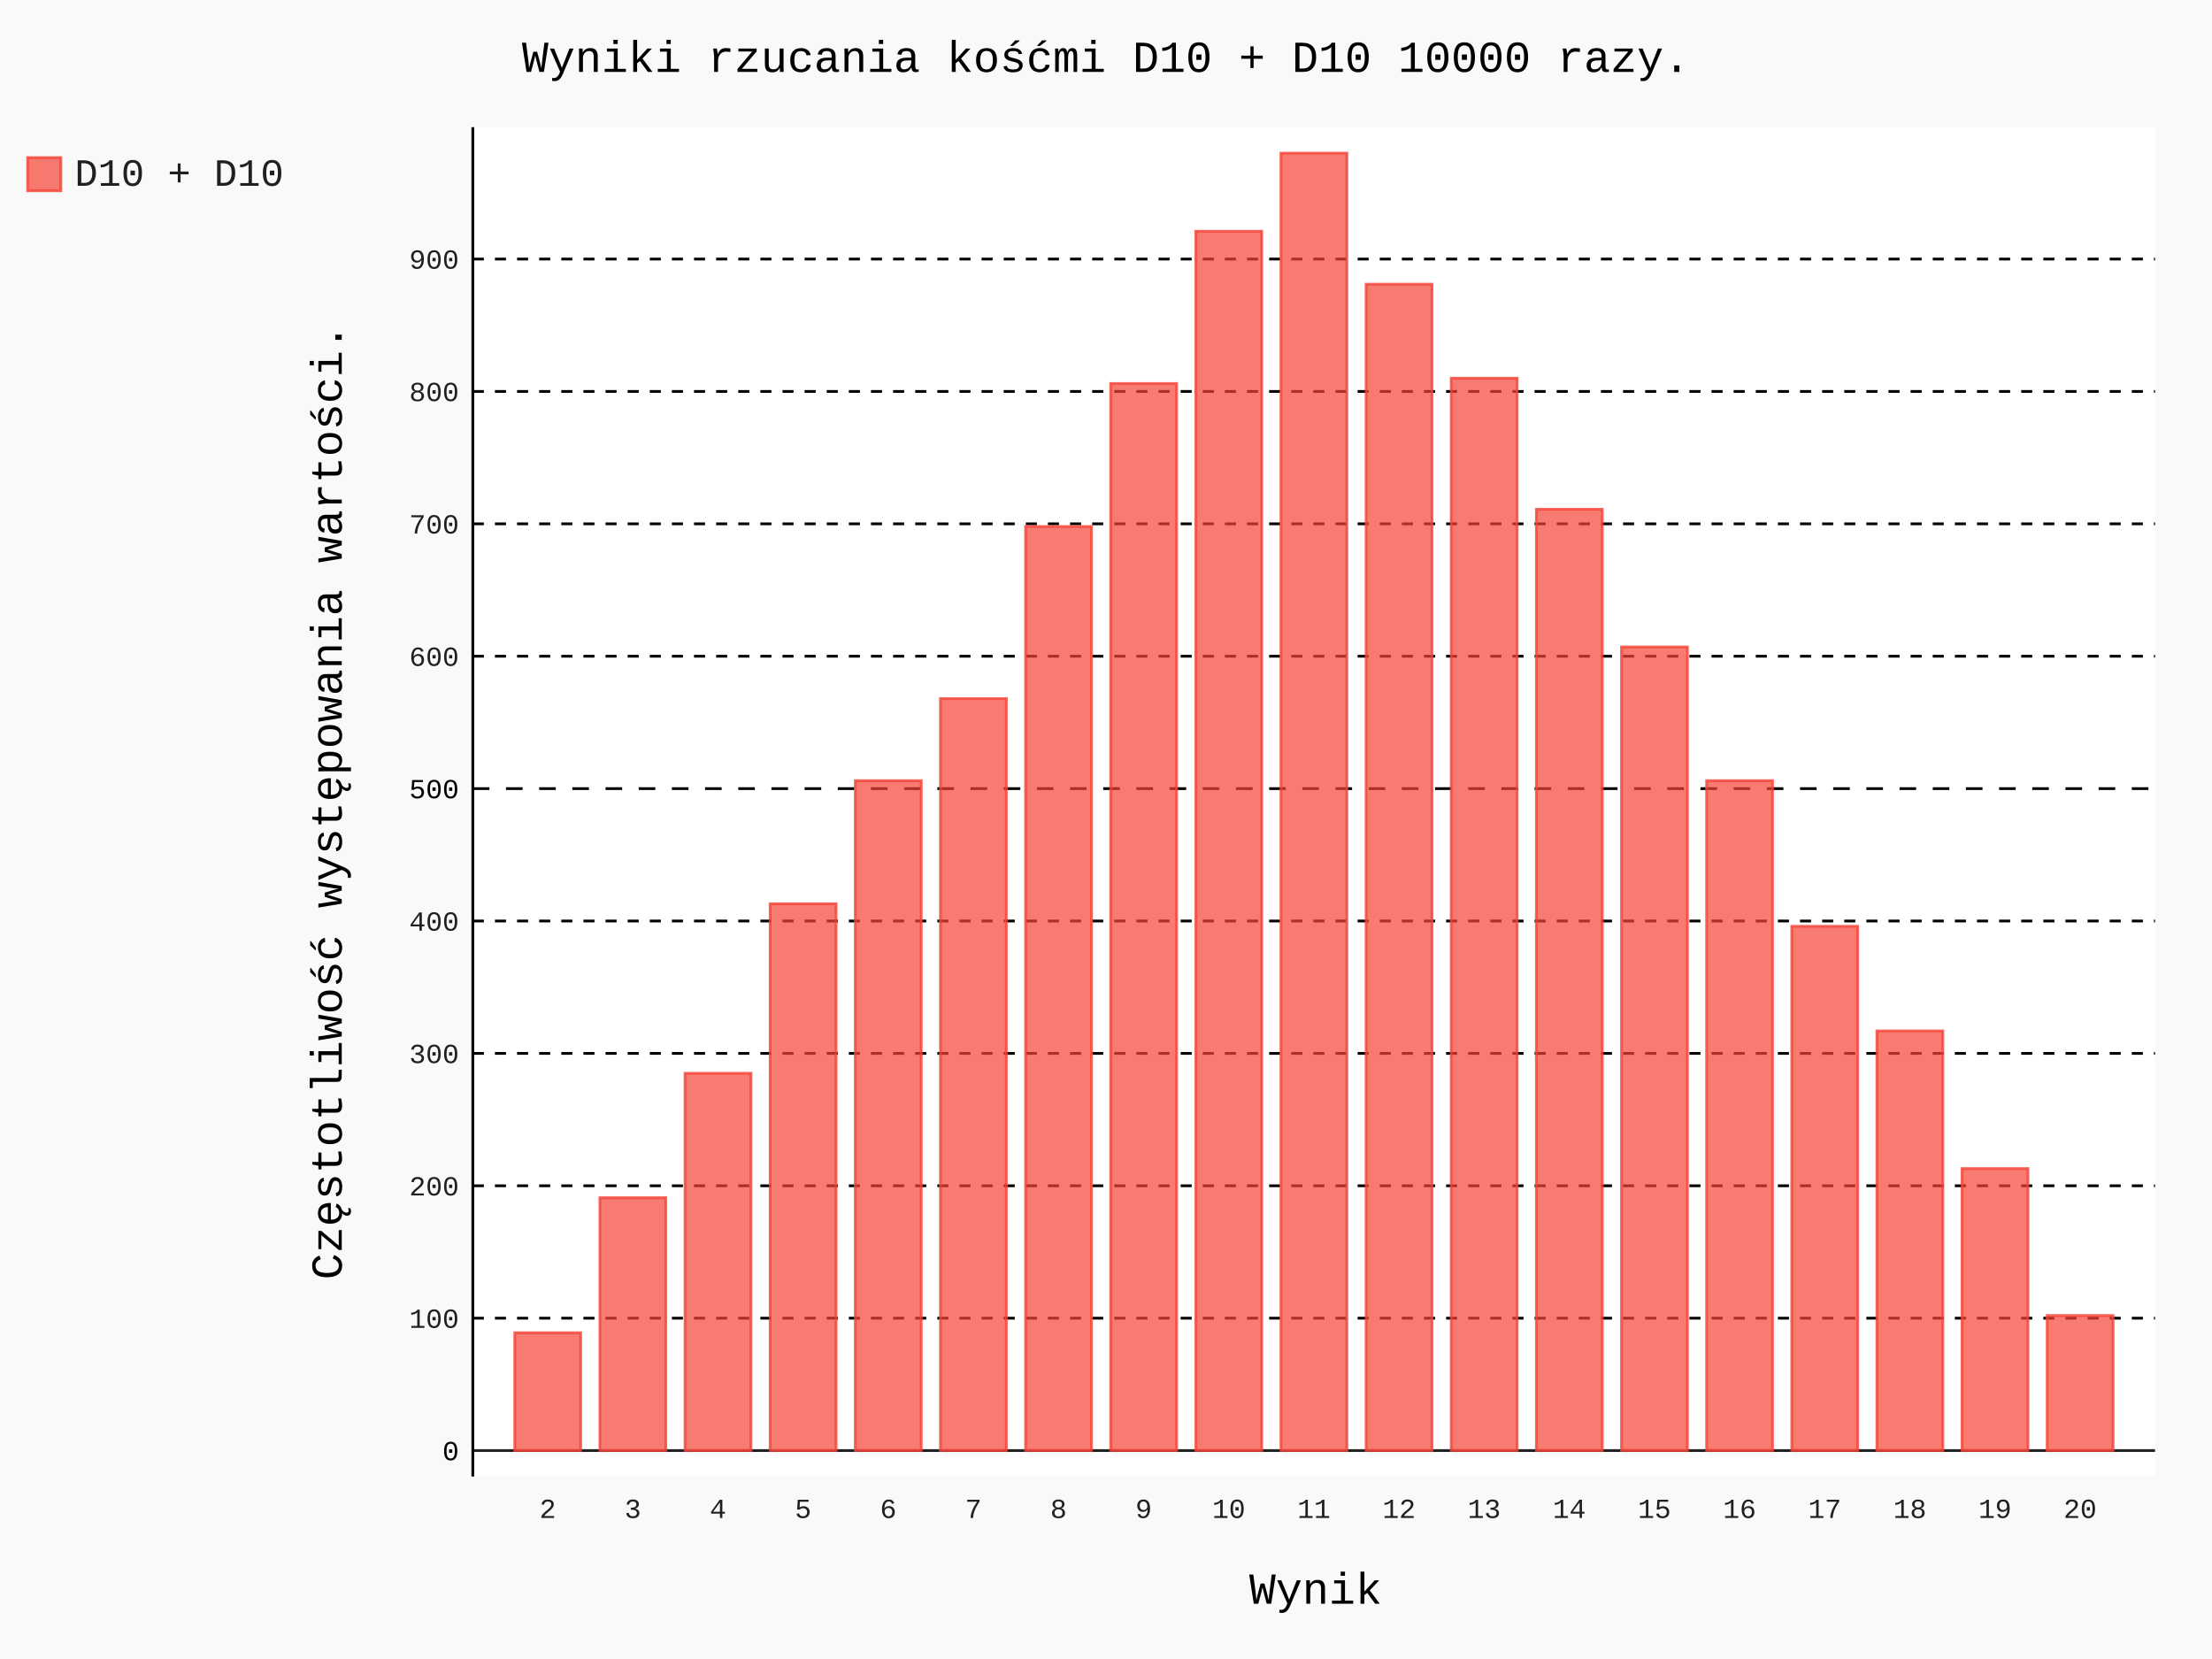
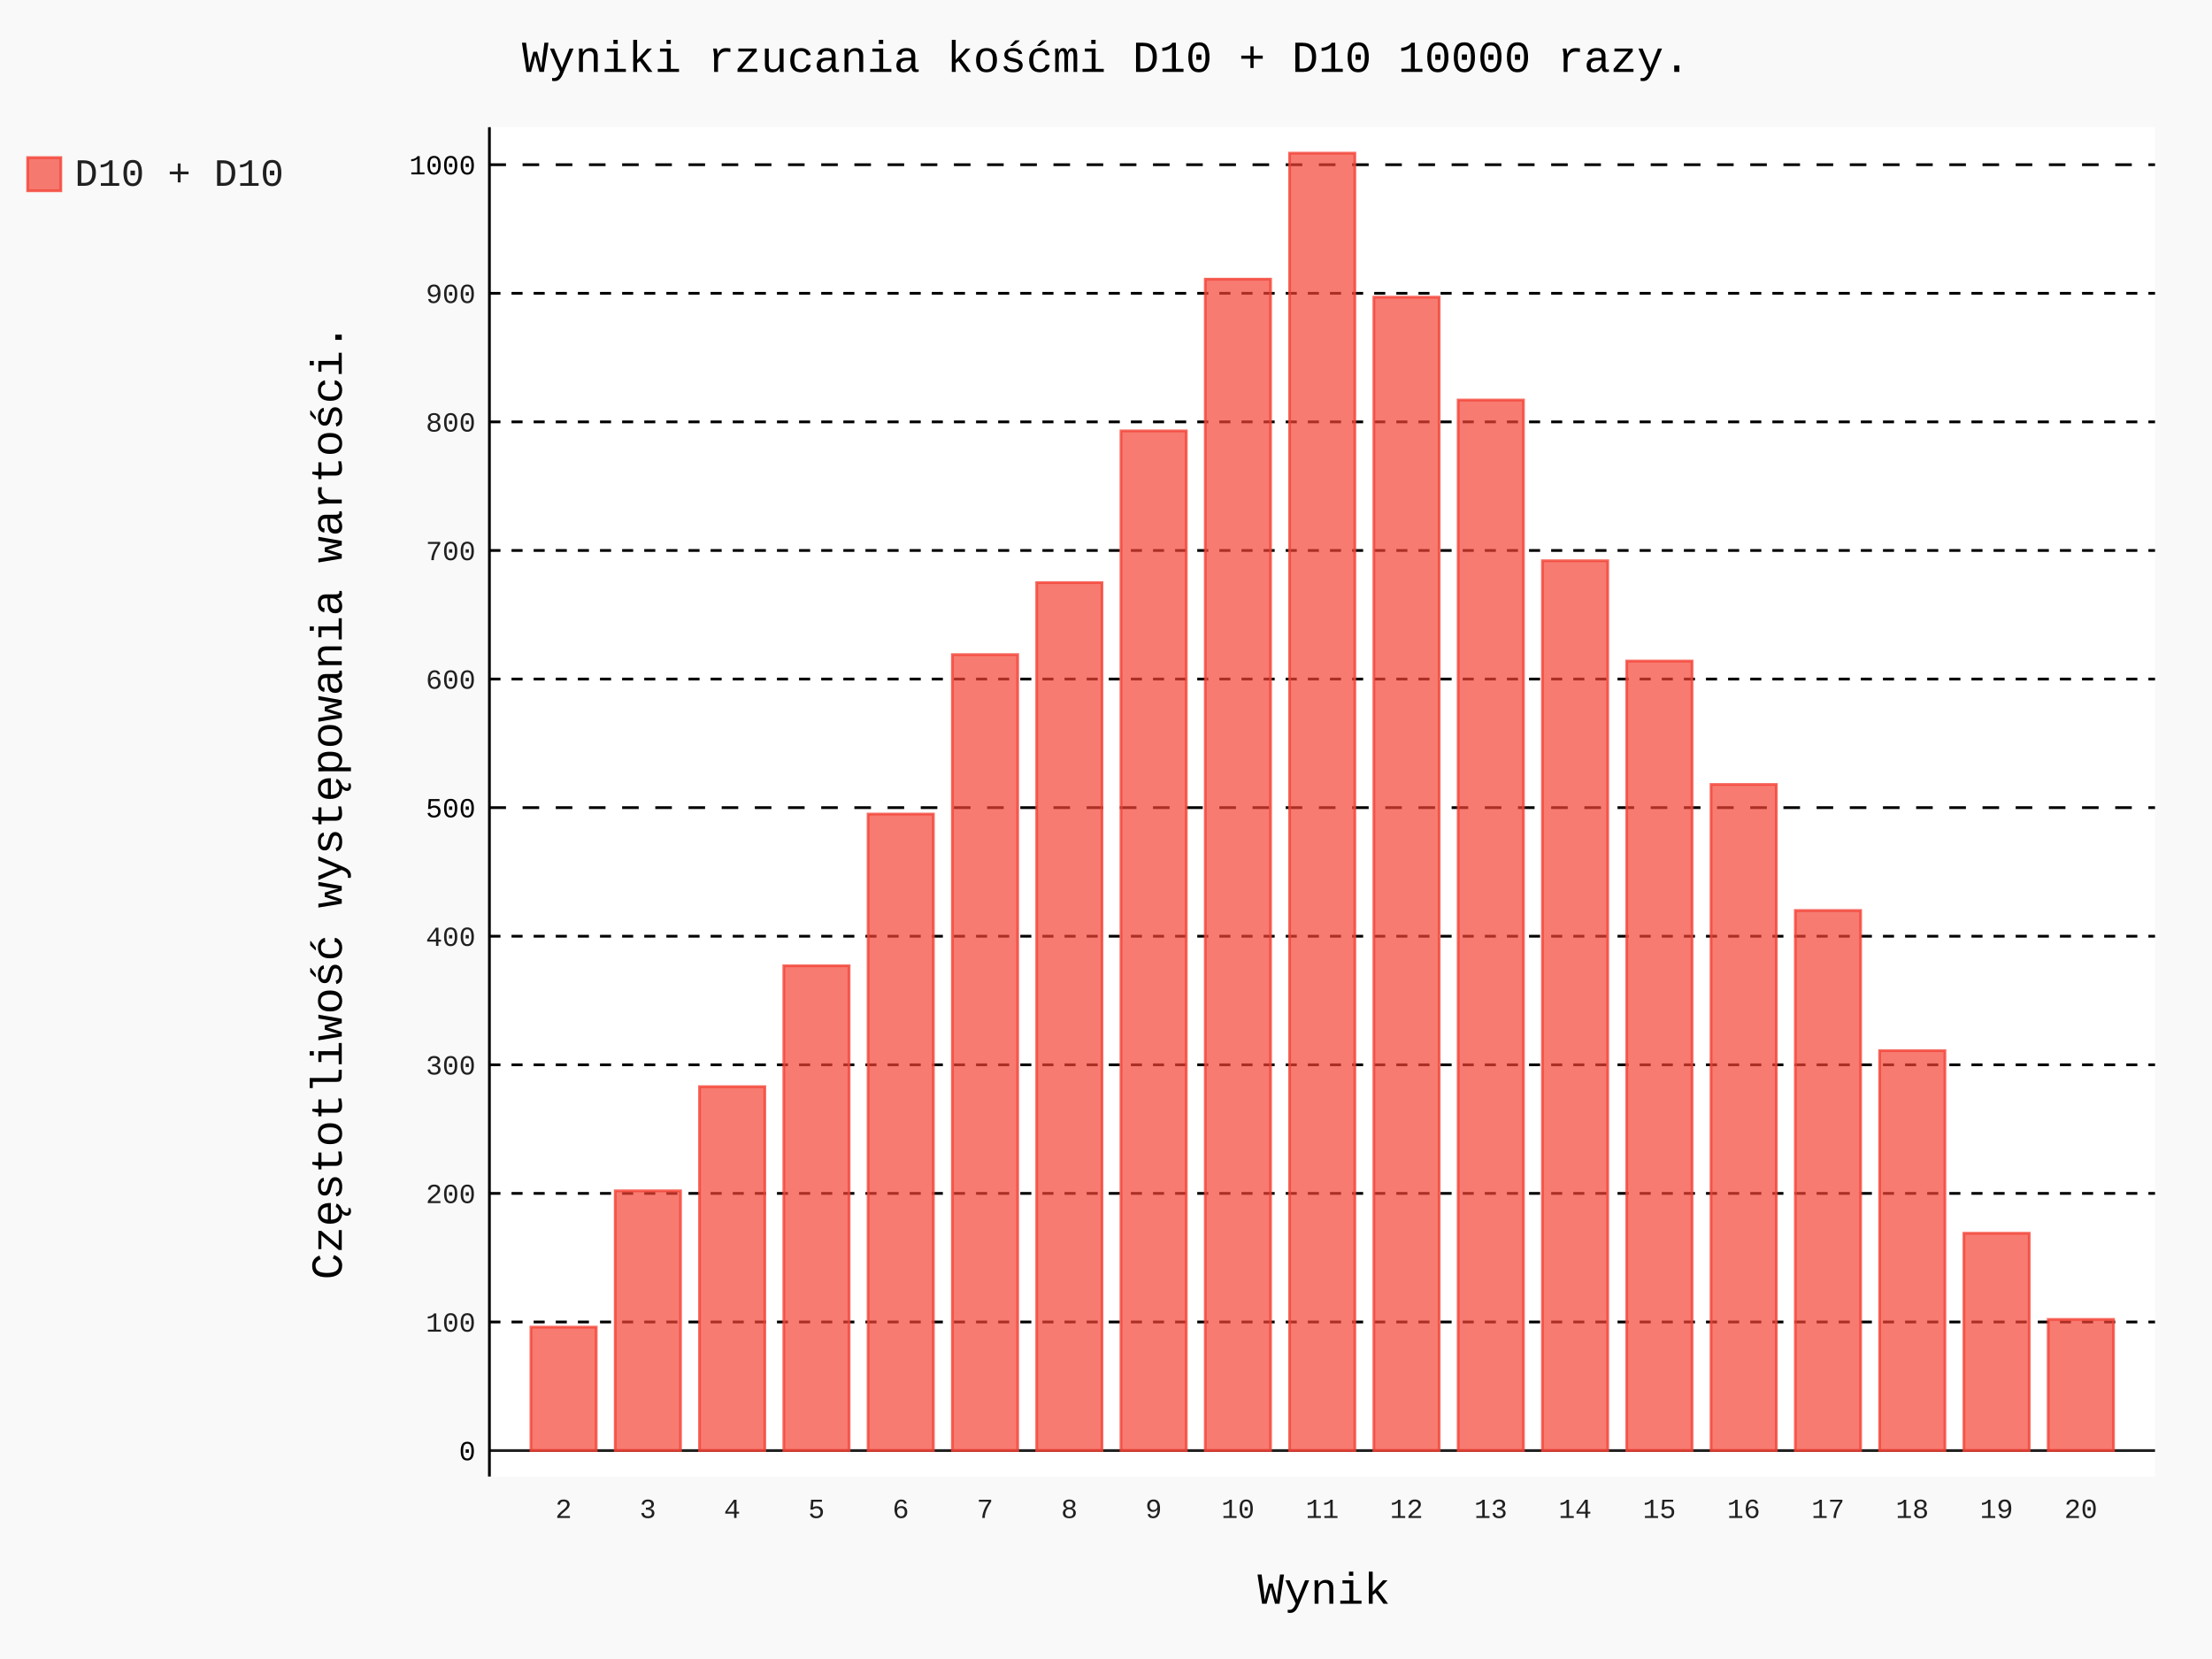
- <svg xmlns="http://www.w3.org/2000/svg" id="chart-650cd224-9f95-41b3-babb-3e369742faaf" class="pygal-chart" viewBox="0 0 800 600">
+ <svg xmlns="http://www.w3.org/2000/svg" id="chart-a359a918-fd60-4a34-b71f-dea1a3dad010" class="pygal-chart" viewBox="0 0 800 600">
  <defs>
-     <style type="text/css">#chart-650cd224-9f95-41b3-babb-3e369742faaf{-webkit-user-select:none;-webkit-font-smoothing:antialiased;font-family:Consolas,"Liberation Mono",Menlo,Courier,monospace}#chart-650cd224-9f95-41b3-babb-3e369742faaf .title{font-family:Consolas,"Liberation Mono",Menlo,Courier,monospace;font-size:16px}#chart-650cd224-9f95-41b3-babb-3e369742faaf .legends .legend text{font-family:Consolas,"Liberation Mono",Menlo,Courier,monospace;font-size:14px}#chart-650cd224-9f95-41b3-babb-3e369742faaf .axis text{font-family:Consolas,"Liberation Mono",Menlo,Courier,monospace;font-size:10px}#chart-650cd224-9f95-41b3-babb-3e369742faaf .axis text.major{font-family:Consolas,"Liberation Mono",Menlo,Courier,monospace;font-size:10px}#chart-650cd224-9f95-41b3-babb-3e369742faaf .text-overlay text.value{font-family:Consolas,"Liberation Mono",Menlo,Courier,monospace;font-size:16px}#chart-650cd224-9f95-41b3-babb-3e369742faaf .text-overlay text.label{font-family:Consolas,"Liberation Mono",Menlo,Courier,monospace;font-size:10px}#chart-650cd224-9f95-41b3-babb-3e369742faaf .tooltip{font-family:Consolas,"Liberation Mono",Menlo,Courier,monospace;font-size:14px}#chart-650cd224-9f95-41b3-babb-3e369742faaf text.no_data{font-family:Consolas,"Liberation Mono",Menlo,Courier,monospace;font-size:64px}
- #chart-650cd224-9f95-41b3-babb-3e369742faaf{background-color:rgba(249,249,249,1)}#chart-650cd224-9f95-41b3-babb-3e369742faaf path,#chart-650cd224-9f95-41b3-babb-3e369742faaf line,#chart-650cd224-9f95-41b3-babb-3e369742faaf rect,#chart-650cd224-9f95-41b3-babb-3e369742faaf circle{-webkit-transition:150ms;-moz-transition:150ms;transition:150ms}#chart-650cd224-9f95-41b3-babb-3e369742faaf .graph &gt; .background{fill:rgba(249,249,249,1)}#chart-650cd224-9f95-41b3-babb-3e369742faaf .plot &gt; .background{fill:rgba(255,255,255,1)}#chart-650cd224-9f95-41b3-babb-3e369742faaf .graph{fill:rgba(0,0,0,.87)}#chart-650cd224-9f95-41b3-babb-3e369742faaf text.no_data{fill:rgba(0,0,0,1)}#chart-650cd224-9f95-41b3-babb-3e369742faaf .title{fill:rgba(0,0,0,1)}#chart-650cd224-9f95-41b3-babb-3e369742faaf .legends .legend text{fill:rgba(0,0,0,.87)}#chart-650cd224-9f95-41b3-babb-3e369742faaf .legends .legend:hover text{fill:rgba(0,0,0,1)}#chart-650cd224-9f95-41b3-babb-3e369742faaf .axis .line{stroke:rgba(0,0,0,1)}#chart-650cd224-9f95-41b3-babb-3e369742faaf .axis .guide.line{stroke:rgba(0,0,0,.54)}#chart-650cd224-9f95-41b3-babb-3e369742faaf .axis .major.line{stroke:rgba(0,0,0,.87)}#chart-650cd224-9f95-41b3-babb-3e369742faaf .axis text.major{fill:rgba(0,0,0,1)}#chart-650cd224-9f95-41b3-babb-3e369742faaf .axis.y .guides:hover .guide.line,#chart-650cd224-9f95-41b3-babb-3e369742faaf .line-graph .axis.x .guides:hover .guide.line,#chart-650cd224-9f95-41b3-babb-3e369742faaf .stackedline-graph .axis.x .guides:hover .guide.line,#chart-650cd224-9f95-41b3-babb-3e369742faaf .xy-graph .axis.x .guides:hover .guide.line{stroke:rgba(0,0,0,1)}#chart-650cd224-9f95-41b3-babb-3e369742faaf .axis .guides:hover text{fill:rgba(0,0,0,1)}#chart-650cd224-9f95-41b3-babb-3e369742faaf .reactive{fill-opacity:.7;stroke-opacity:.8;stroke-width:1}#chart-650cd224-9f95-41b3-babb-3e369742faaf .ci{stroke:rgba(0,0,0,.87)}#chart-650cd224-9f95-41b3-babb-3e369742faaf .reactive.active,#chart-650cd224-9f95-41b3-babb-3e369742faaf .active .reactive{fill-opacity:.8;stroke-opacity:.9;stroke-width:4}#chart-650cd224-9f95-41b3-babb-3e369742faaf .ci .reactive.active{stroke-width:1.5}#chart-650cd224-9f95-41b3-babb-3e369742faaf .series text{fill:rgba(0,0,0,1)}#chart-650cd224-9f95-41b3-babb-3e369742faaf .tooltip rect{fill:rgba(255,255,255,1);stroke:rgba(0,0,0,1);-webkit-transition:opacity 150ms;-moz-transition:opacity 150ms;transition:opacity 150ms}#chart-650cd224-9f95-41b3-babb-3e369742faaf .tooltip .label{fill:rgba(0,0,0,.87)}#chart-650cd224-9f95-41b3-babb-3e369742faaf .tooltip .label{fill:rgba(0,0,0,.87)}#chart-650cd224-9f95-41b3-babb-3e369742faaf .tooltip .legend{font-size:.8em;fill:rgba(0,0,0,.54)}#chart-650cd224-9f95-41b3-babb-3e369742faaf .tooltip .x_label{font-size:.6em;fill:rgba(0,0,0,1)}#chart-650cd224-9f95-41b3-babb-3e369742faaf .tooltip .xlink{font-size:.5em;text-decoration:underline}#chart-650cd224-9f95-41b3-babb-3e369742faaf .tooltip .value{font-size:1.5em}#chart-650cd224-9f95-41b3-babb-3e369742faaf .bound{font-size:.5em}#chart-650cd224-9f95-41b3-babb-3e369742faaf .max-value{font-size:.75em;fill:rgba(0,0,0,.54)}#chart-650cd224-9f95-41b3-babb-3e369742faaf .map-element{fill:rgba(255,255,255,1);stroke:rgba(0,0,0,.54) !important}#chart-650cd224-9f95-41b3-babb-3e369742faaf .map-element .reactive{fill-opacity:inherit;stroke-opacity:inherit}#chart-650cd224-9f95-41b3-babb-3e369742faaf .color-0,#chart-650cd224-9f95-41b3-babb-3e369742faaf .color-0 a:visited{stroke:#F44336;fill:#F44336}#chart-650cd224-9f95-41b3-babb-3e369742faaf .text-overlay .color-0 text{fill:black}
- #chart-650cd224-9f95-41b3-babb-3e369742faaf text.no_data{text-anchor:middle}#chart-650cd224-9f95-41b3-babb-3e369742faaf .guide.line{fill:none}#chart-650cd224-9f95-41b3-babb-3e369742faaf .centered{text-anchor:middle}#chart-650cd224-9f95-41b3-babb-3e369742faaf .title{text-anchor:middle}#chart-650cd224-9f95-41b3-babb-3e369742faaf .legends .legend text{fill-opacity:1}#chart-650cd224-9f95-41b3-babb-3e369742faaf .axis.x text{text-anchor:middle}#chart-650cd224-9f95-41b3-babb-3e369742faaf .axis.x:not(.web) text[transform]{text-anchor:start}#chart-650cd224-9f95-41b3-babb-3e369742faaf .axis.x:not(.web) text[transform].backwards{text-anchor:end}#chart-650cd224-9f95-41b3-babb-3e369742faaf .axis.y text{text-anchor:end}#chart-650cd224-9f95-41b3-babb-3e369742faaf .axis.y text[transform].backwards{text-anchor:start}#chart-650cd224-9f95-41b3-babb-3e369742faaf .axis.y2 text{text-anchor:start}#chart-650cd224-9f95-41b3-babb-3e369742faaf .axis.y2 text[transform].backwards{text-anchor:end}#chart-650cd224-9f95-41b3-babb-3e369742faaf .axis .guide.line{stroke-dasharray:4,4;stroke:black}#chart-650cd224-9f95-41b3-babb-3e369742faaf .axis .major.guide.line{stroke-dasharray:6,6;stroke:black}#chart-650cd224-9f95-41b3-babb-3e369742faaf .horizontal .axis.y .guide.line,#chart-650cd224-9f95-41b3-babb-3e369742faaf .horizontal .axis.y2 .guide.line,#chart-650cd224-9f95-41b3-babb-3e369742faaf .vertical .axis.x .guide.line{opacity:0}#chart-650cd224-9f95-41b3-babb-3e369742faaf .horizontal .axis.always_show .guide.line,#chart-650cd224-9f95-41b3-babb-3e369742faaf .vertical .axis.always_show .guide.line{opacity:1 !important}#chart-650cd224-9f95-41b3-babb-3e369742faaf .axis.y .guides:hover .guide.line,#chart-650cd224-9f95-41b3-babb-3e369742faaf .axis.y2 .guides:hover .guide.line,#chart-650cd224-9f95-41b3-babb-3e369742faaf .axis.x .guides:hover .guide.line{opacity:1}#chart-650cd224-9f95-41b3-babb-3e369742faaf .axis .guides:hover text{opacity:1}#chart-650cd224-9f95-41b3-babb-3e369742faaf .nofill{fill:none}#chart-650cd224-9f95-41b3-babb-3e369742faaf .subtle-fill{fill-opacity:.2}#chart-650cd224-9f95-41b3-babb-3e369742faaf .dot{stroke-width:1px;fill-opacity:1;stroke-opacity:1}#chart-650cd224-9f95-41b3-babb-3e369742faaf .dot.active{stroke-width:5px}#chart-650cd224-9f95-41b3-babb-3e369742faaf .dot.negative{fill:transparent}#chart-650cd224-9f95-41b3-babb-3e369742faaf text,#chart-650cd224-9f95-41b3-babb-3e369742faaf tspan{stroke:none !important}#chart-650cd224-9f95-41b3-babb-3e369742faaf .series text.active{opacity:1}#chart-650cd224-9f95-41b3-babb-3e369742faaf .tooltip rect{fill-opacity:.95;stroke-width:.5}#chart-650cd224-9f95-41b3-babb-3e369742faaf .tooltip text{fill-opacity:1}#chart-650cd224-9f95-41b3-babb-3e369742faaf .showable{visibility:hidden}#chart-650cd224-9f95-41b3-babb-3e369742faaf .showable.shown{visibility:visible}#chart-650cd224-9f95-41b3-babb-3e369742faaf .gauge-background{fill:rgba(229,229,229,1);stroke:none}#chart-650cd224-9f95-41b3-babb-3e369742faaf .bg-lines{stroke:rgba(249,249,249,1);stroke-width:2px}</style>
+     <style type="text/css">#chart-a359a918-fd60-4a34-b71f-dea1a3dad010{-webkit-user-select:none;-webkit-font-smoothing:antialiased;font-family:Consolas,"Liberation Mono",Menlo,Courier,monospace}#chart-a359a918-fd60-4a34-b71f-dea1a3dad010 .title{font-family:Consolas,"Liberation Mono",Menlo,Courier,monospace;font-size:16px}#chart-a359a918-fd60-4a34-b71f-dea1a3dad010 .legends .legend text{font-family:Consolas,"Liberation Mono",Menlo,Courier,monospace;font-size:14px}#chart-a359a918-fd60-4a34-b71f-dea1a3dad010 .axis text{font-family:Consolas,"Liberation Mono",Menlo,Courier,monospace;font-size:10px}#chart-a359a918-fd60-4a34-b71f-dea1a3dad010 .axis text.major{font-family:Consolas,"Liberation Mono",Menlo,Courier,monospace;font-size:10px}#chart-a359a918-fd60-4a34-b71f-dea1a3dad010 .text-overlay text.value{font-family:Consolas,"Liberation Mono",Menlo,Courier,monospace;font-size:16px}#chart-a359a918-fd60-4a34-b71f-dea1a3dad010 .text-overlay text.label{font-family:Consolas,"Liberation Mono",Menlo,Courier,monospace;font-size:10px}#chart-a359a918-fd60-4a34-b71f-dea1a3dad010 .tooltip{font-family:Consolas,"Liberation Mono",Menlo,Courier,monospace;font-size:14px}#chart-a359a918-fd60-4a34-b71f-dea1a3dad010 text.no_data{font-family:Consolas,"Liberation Mono",Menlo,Courier,monospace;font-size:64px}
+ #chart-a359a918-fd60-4a34-b71f-dea1a3dad010{background-color:rgba(249,249,249,1)}#chart-a359a918-fd60-4a34-b71f-dea1a3dad010 path,#chart-a359a918-fd60-4a34-b71f-dea1a3dad010 line,#chart-a359a918-fd60-4a34-b71f-dea1a3dad010 rect,#chart-a359a918-fd60-4a34-b71f-dea1a3dad010 circle{-webkit-transition:150ms;-moz-transition:150ms;transition:150ms}#chart-a359a918-fd60-4a34-b71f-dea1a3dad010 .graph &gt; .background{fill:rgba(249,249,249,1)}#chart-a359a918-fd60-4a34-b71f-dea1a3dad010 .plot &gt; .background{fill:rgba(255,255,255,1)}#chart-a359a918-fd60-4a34-b71f-dea1a3dad010 .graph{fill:rgba(0,0,0,.87)}#chart-a359a918-fd60-4a34-b71f-dea1a3dad010 text.no_data{fill:rgba(0,0,0,1)}#chart-a359a918-fd60-4a34-b71f-dea1a3dad010 .title{fill:rgba(0,0,0,1)}#chart-a359a918-fd60-4a34-b71f-dea1a3dad010 .legends .legend text{fill:rgba(0,0,0,.87)}#chart-a359a918-fd60-4a34-b71f-dea1a3dad010 .legends .legend:hover text{fill:rgba(0,0,0,1)}#chart-a359a918-fd60-4a34-b71f-dea1a3dad010 .axis .line{stroke:rgba(0,0,0,1)}#chart-a359a918-fd60-4a34-b71f-dea1a3dad010 .axis .guide.line{stroke:rgba(0,0,0,.54)}#chart-a359a918-fd60-4a34-b71f-dea1a3dad010 .axis .major.line{stroke:rgba(0,0,0,.87)}#chart-a359a918-fd60-4a34-b71f-dea1a3dad010 .axis text.major{fill:rgba(0,0,0,1)}#chart-a359a918-fd60-4a34-b71f-dea1a3dad010 .axis.y .guides:hover .guide.line,#chart-a359a918-fd60-4a34-b71f-dea1a3dad010 .line-graph .axis.x .guides:hover .guide.line,#chart-a359a918-fd60-4a34-b71f-dea1a3dad010 .stackedline-graph .axis.x .guides:hover .guide.line,#chart-a359a918-fd60-4a34-b71f-dea1a3dad010 .xy-graph .axis.x .guides:hover .guide.line{stroke:rgba(0,0,0,1)}#chart-a359a918-fd60-4a34-b71f-dea1a3dad010 .axis .guides:hover text{fill:rgba(0,0,0,1)}#chart-a359a918-fd60-4a34-b71f-dea1a3dad010 .reactive{fill-opacity:.7;stroke-opacity:.8;stroke-width:1}#chart-a359a918-fd60-4a34-b71f-dea1a3dad010 .ci{stroke:rgba(0,0,0,.87)}#chart-a359a918-fd60-4a34-b71f-dea1a3dad010 .reactive.active,#chart-a359a918-fd60-4a34-b71f-dea1a3dad010 .active .reactive{fill-opacity:.8;stroke-opacity:.9;stroke-width:4}#chart-a359a918-fd60-4a34-b71f-dea1a3dad010 .ci .reactive.active{stroke-width:1.5}#chart-a359a918-fd60-4a34-b71f-dea1a3dad010 .series text{fill:rgba(0,0,0,1)}#chart-a359a918-fd60-4a34-b71f-dea1a3dad010 .tooltip rect{fill:rgba(255,255,255,1);stroke:rgba(0,0,0,1);-webkit-transition:opacity 150ms;-moz-transition:opacity 150ms;transition:opacity 150ms}#chart-a359a918-fd60-4a34-b71f-dea1a3dad010 .tooltip .label{fill:rgba(0,0,0,.87)}#chart-a359a918-fd60-4a34-b71f-dea1a3dad010 .tooltip .label{fill:rgba(0,0,0,.87)}#chart-a359a918-fd60-4a34-b71f-dea1a3dad010 .tooltip .legend{font-size:.8em;fill:rgba(0,0,0,.54)}#chart-a359a918-fd60-4a34-b71f-dea1a3dad010 .tooltip .x_label{font-size:.6em;fill:rgba(0,0,0,1)}#chart-a359a918-fd60-4a34-b71f-dea1a3dad010 .tooltip .xlink{font-size:.5em;text-decoration:underline}#chart-a359a918-fd60-4a34-b71f-dea1a3dad010 .tooltip .value{font-size:1.5em}#chart-a359a918-fd60-4a34-b71f-dea1a3dad010 .bound{font-size:.5em}#chart-a359a918-fd60-4a34-b71f-dea1a3dad010 .max-value{font-size:.75em;fill:rgba(0,0,0,.54)}#chart-a359a918-fd60-4a34-b71f-dea1a3dad010 .map-element{fill:rgba(255,255,255,1);stroke:rgba(0,0,0,.54) !important}#chart-a359a918-fd60-4a34-b71f-dea1a3dad010 .map-element .reactive{fill-opacity:inherit;stroke-opacity:inherit}#chart-a359a918-fd60-4a34-b71f-dea1a3dad010 .color-0,#chart-a359a918-fd60-4a34-b71f-dea1a3dad010 .color-0 a:visited{stroke:#F44336;fill:#F44336}#chart-a359a918-fd60-4a34-b71f-dea1a3dad010 .text-overlay .color-0 text{fill:black}
+ #chart-a359a918-fd60-4a34-b71f-dea1a3dad010 text.no_data{text-anchor:middle}#chart-a359a918-fd60-4a34-b71f-dea1a3dad010 .guide.line{fill:none}#chart-a359a918-fd60-4a34-b71f-dea1a3dad010 .centered{text-anchor:middle}#chart-a359a918-fd60-4a34-b71f-dea1a3dad010 .title{text-anchor:middle}#chart-a359a918-fd60-4a34-b71f-dea1a3dad010 .legends .legend text{fill-opacity:1}#chart-a359a918-fd60-4a34-b71f-dea1a3dad010 .axis.x text{text-anchor:middle}#chart-a359a918-fd60-4a34-b71f-dea1a3dad010 .axis.x:not(.web) text[transform]{text-anchor:start}#chart-a359a918-fd60-4a34-b71f-dea1a3dad010 .axis.x:not(.web) text[transform].backwards{text-anchor:end}#chart-a359a918-fd60-4a34-b71f-dea1a3dad010 .axis.y text{text-anchor:end}#chart-a359a918-fd60-4a34-b71f-dea1a3dad010 .axis.y text[transform].backwards{text-anchor:start}#chart-a359a918-fd60-4a34-b71f-dea1a3dad010 .axis.y2 text{text-anchor:start}#chart-a359a918-fd60-4a34-b71f-dea1a3dad010 .axis.y2 text[transform].backwards{text-anchor:end}#chart-a359a918-fd60-4a34-b71f-dea1a3dad010 .axis .guide.line{stroke-dasharray:4,4;stroke:black}#chart-a359a918-fd60-4a34-b71f-dea1a3dad010 .axis .major.guide.line{stroke-dasharray:6,6;stroke:black}#chart-a359a918-fd60-4a34-b71f-dea1a3dad010 .horizontal .axis.y .guide.line,#chart-a359a918-fd60-4a34-b71f-dea1a3dad010 .horizontal .axis.y2 .guide.line,#chart-a359a918-fd60-4a34-b71f-dea1a3dad010 .vertical .axis.x .guide.line{opacity:0}#chart-a359a918-fd60-4a34-b71f-dea1a3dad010 .horizontal .axis.always_show .guide.line,#chart-a359a918-fd60-4a34-b71f-dea1a3dad010 .vertical .axis.always_show .guide.line{opacity:1 !important}#chart-a359a918-fd60-4a34-b71f-dea1a3dad010 .axis.y .guides:hover .guide.line,#chart-a359a918-fd60-4a34-b71f-dea1a3dad010 .axis.y2 .guides:hover .guide.line,#chart-a359a918-fd60-4a34-b71f-dea1a3dad010 .axis.x .guides:hover .guide.line{opacity:1}#chart-a359a918-fd60-4a34-b71f-dea1a3dad010 .axis .guides:hover text{opacity:1}#chart-a359a918-fd60-4a34-b71f-dea1a3dad010 .nofill{fill:none}#chart-a359a918-fd60-4a34-b71f-dea1a3dad010 .subtle-fill{fill-opacity:.2}#chart-a359a918-fd60-4a34-b71f-dea1a3dad010 .dot{stroke-width:1px;fill-opacity:1;stroke-opacity:1}#chart-a359a918-fd60-4a34-b71f-dea1a3dad010 .dot.active{stroke-width:5px}#chart-a359a918-fd60-4a34-b71f-dea1a3dad010 .dot.negative{fill:transparent}#chart-a359a918-fd60-4a34-b71f-dea1a3dad010 text,#chart-a359a918-fd60-4a34-b71f-dea1a3dad010 tspan{stroke:none !important}#chart-a359a918-fd60-4a34-b71f-dea1a3dad010 .series text.active{opacity:1}#chart-a359a918-fd60-4a34-b71f-dea1a3dad010 .tooltip rect{fill-opacity:.95;stroke-width:.5}#chart-a359a918-fd60-4a34-b71f-dea1a3dad010 .tooltip text{fill-opacity:1}#chart-a359a918-fd60-4a34-b71f-dea1a3dad010 .showable{visibility:hidden}#chart-a359a918-fd60-4a34-b71f-dea1a3dad010 .showable.shown{visibility:visible}#chart-a359a918-fd60-4a34-b71f-dea1a3dad010 .gauge-background{fill:rgba(229,229,229,1);stroke:none}#chart-a359a918-fd60-4a34-b71f-dea1a3dad010 .bg-lines{stroke:rgba(249,249,249,1);stroke-width:2px}</style>
  </defs>
  <g class="graph bar-graph vertical">
    <rect x="0" y="0" width="800" height="600" class="background" />
-     <g transform="translate(171, 46)" class="plot">
-       <rect x="0" y="0" width="608.4" height="488" class="background" />
+     <g transform="translate(177, 46)" class="plot">
+       <rect x="0" y="0" width="602.4" height="488" class="background" />
      <g class="axis y always_show">
        <g class="guides">
-           <path d="M0 478.615 h608.4" class="axis major line" />
+           <path d="M0 478.615 h602.4" class="axis major line" />
          <text x="-5" y="482.115" class="major">0</text>
        </g>
        <g class="guides">
-           <path d="M0 430.735 h608.4" class="guide line" />
-           <text x="-5" y="434.235" class="">100</text>
-         </g>
-         <g class="guides">
-           <path d="M0 382.854 h608.4" class="guide line" />
-           <text x="-5" y="386.354" class="">200</text>
-         </g>
-         <g class="guides">
-           <path d="M0 334.973 h608.4" class="guide line" />
-           <text x="-5" y="338.473" class="">300</text>
-         </g>
-         <g class="guides">
-           <path d="M0 287.093 h608.4" class="guide line" />
-           <text x="-5" y="290.593" class="">400</text>
-         </g>
-         <g class="guides">
-           <path d="M0 239.212 h608.4" class="major guide line" />
-           <text x="-5" y="242.712" class="major">500</text>
-         </g>
-         <g class="guides">
-           <path d="M0 191.331 h608.4" class="guide line" />
-           <text x="-5" y="194.831" class="">600</text>
-         </g>
-         <g class="guides">
-           <path d="M0 143.451 h608.4" class="guide line" />
-           <text x="-5" y="146.951" class="">700</text>
-         </g>
-         <g class="guides">
-           <path d="M0 95.57 h608.4" class="guide line" />
-           <text x="-5" y="99.07" class="">800</text>
-         </g>
-         <g class="guides">
-           <path d="M0 47.689 h608.4" class="guide line" />
-           <text x="-5" y="51.189" class="">900</text>
+           <path d="M0 432.111 h602.4" class="guide line" />
+           <text x="-5" y="435.611" class="">100</text>
+         </g>
+         <g class="guides">
+           <path d="M0 385.606 h602.4" class="guide line" />
+           <text x="-5" y="389.106" class="">200</text>
+         </g>
+         <g class="guides">
+           <path d="M0 339.102 h602.4" class="guide line" />
+           <text x="-5" y="342.602" class="">300</text>
+         </g>
+         <g class="guides">
+           <path d="M0 292.597 h602.4" class="guide line" />
+           <text x="-5" y="296.097" class="">400</text>
+         </g>
+         <g class="guides">
+           <path d="M0 246.093 h602.4" class="major guide line" />
+           <text x="-5" y="249.593" class="major">500</text>
+         </g>
+         <g class="guides">
+           <path d="M0 199.588 h602.4" class="guide line" />
+           <text x="-5" y="203.088" class="">600</text>
+         </g>
+         <g class="guides">
+           <path d="M0 153.084 h602.4" class="guide line" />
+           <text x="-5" y="156.584" class="">700</text>
+         </g>
+         <g class="guides">
+           <path d="M0 106.579 h602.4" class="guide line" />
+           <text x="-5" y="110.079" class="">800</text>
+         </g>
+         <g class="guides">
+           <path d="M0 60.075 h602.4" class="guide line" />
+           <text x="-5" y="63.575" class="">900</text>
+         </g>
+         <g class="guides">
+           <path d="M0 13.57 h602.4" class="major guide line" />
+           <text x="-5" y="17.07" class="major">1000</text>
        </g>
      </g>
      <g class="axis x">
        <path d="M0 0 v488" class="line" />
        <g class="guides">
-           <path d="M27.095 0 v488" class="guide line" />
-           <text x="27.095" y="503.0" class="">2</text>
-         </g>
-         <g class="guides">
-           <path d="M57.884 0 v488" class="guide line" />
-           <text x="57.884" y="503.0" class="">3</text>
-         </g>
-         <g class="guides">
-           <path d="M88.674 0 v488" class="guide line" />
-           <text x="88.674" y="503.0" class="">4</text>
-         </g>
-         <g class="guides">
-           <path d="M119.463 0 v488" class="guide line" />
-           <text x="119.463" y="503.0" class="">5</text>
-         </g>
-         <g class="guides">
-           <path d="M150.253 0 v488" class="guide line" />
-           <text x="150.253" y="503.0" class="">6</text>
-         </g>
-         <g class="guides">
-           <path d="M181.042 0 v488" class="guide line" />
-           <text x="181.042" y="503.0" class="">7</text>
-         </g>
-         <g class="guides">
-           <path d="M211.832 0 v488" class="guide line" />
-           <text x="211.832" y="503.0" class="">8</text>
-         </g>
-         <g class="guides">
-           <path d="M242.621 0 v488" class="guide line" />
-           <text x="242.621" y="503.0" class="">9</text>
-         </g>
-         <g class="guides">
-           <path d="M273.411 0 v488" class="guide line" />
-           <text x="273.411" y="503.0" class="">10</text>
-         </g>
-         <g class="guides">
-           <path d="M304.2 0 v488" class="guide line" />
-           <text x="304.2" y="503.0" class="">11</text>
-         </g>
-         <g class="guides">
-           <path d="M334.989 0 v488" class="guide line" />
-           <text x="334.989" y="503.0" class="">12</text>
-         </g>
-         <g class="guides">
-           <path d="M365.779 0 v488" class="guide line" />
-           <text x="365.779" y="503.0" class="">13</text>
-         </g>
-         <g class="guides">
-           <path d="M396.568 0 v488" class="guide line" />
-           <text x="396.568" y="503.0" class="">14</text>
-         </g>
-         <g class="guides">
-           <path d="M427.358 0 v488" class="guide line" />
-           <text x="427.358" y="503.0" class="">15</text>
-         </g>
-         <g class="guides">
-           <path d="M458.147 0 v488" class="guide line" />
-           <text x="458.147" y="503.0" class="">16</text>
-         </g>
-         <g class="guides">
-           <path d="M488.937 0 v488" class="guide line" />
-           <text x="488.937" y="503.0" class="">17</text>
-         </g>
-         <g class="guides">
-           <path d="M519.726 0 v488" class="guide line" />
-           <text x="519.726" y="503.0" class="">18</text>
-         </g>
-         <g class="guides">
-           <path d="M550.516 0 v488" class="guide line" />
-           <text x="550.516" y="503.0" class="">19</text>
-         </g>
-         <g class="guides">
-           <path d="M581.305 0 v488" class="guide line" />
-           <text x="581.305" y="503.0" class="">20</text>
+           <path d="M26.828 0 v488" class="guide line" />
+           <text x="26.828" y="503.0" class="">2</text>
+         </g>
+         <g class="guides">
+           <path d="M57.313 0 v488" class="guide line" />
+           <text x="57.313" y="503.0" class="">3</text>
+         </g>
+         <g class="guides">
+           <path d="M87.799 0 v488" class="guide line" />
+           <text x="87.799" y="503.0" class="">4</text>
+         </g>
+         <g class="guides">
+           <path d="M118.285 0 v488" class="guide line" />
+           <text x="118.285" y="503.0" class="">5</text>
+         </g>
+         <g class="guides">
+           <path d="M148.771 0 v488" class="guide line" />
+           <text x="148.771" y="503.0" class="">6</text>
+         </g>
+         <g class="guides">
+           <path d="M179.257 0 v488" class="guide line" />
+           <text x="179.257" y="503.0" class="">7</text>
+         </g>
+         <g class="guides">
+           <path d="M209.743 0 v488" class="guide line" />
+           <text x="209.743" y="503.0" class="">8</text>
+         </g>
+         <g class="guides">
+           <path d="M240.228 0 v488" class="guide line" />
+           <text x="240.228" y="503.0" class="">9</text>
+         </g>
+         <g class="guides">
+           <path d="M270.714 0 v488" class="guide line" />
+           <text x="270.714" y="503.0" class="">10</text>
+         </g>
+         <g class="guides">
+           <path d="M301.2 0 v488" class="guide line" />
+           <text x="301.2" y="503.0" class="">11</text>
+         </g>
+         <g class="guides">
+           <path d="M331.686 0 v488" class="guide line" />
+           <text x="331.686" y="503.0" class="">12</text>
+         </g>
+         <g class="guides">
+           <path d="M362.172 0 v488" class="guide line" />
+           <text x="362.172" y="503.0" class="">13</text>
+         </g>
+         <g class="guides">
+           <path d="M392.657 0 v488" class="guide line" />
+           <text x="392.657" y="503.0" class="">14</text>
+         </g>
+         <g class="guides">
+           <path d="M423.143 0 v488" class="guide line" />
+           <text x="423.143" y="503.0" class="">15</text>
+         </g>
+         <g class="guides">
+           <path d="M453.629 0 v488" class="guide line" />
+           <text x="453.629" y="503.0" class="">16</text>
+         </g>
+         <g class="guides">
+           <path d="M484.115 0 v488" class="guide line" />
+           <text x="484.115" y="503.0" class="">17</text>
+         </g>
+         <g class="guides">
+           <path d="M514.601 0 v488" class="guide line" />
+           <text x="514.601" y="503.0" class="">18</text>
+         </g>
+         <g class="guides">
+           <path d="M545.087 0 v488" class="guide line" />
+           <text x="545.087" y="503.0" class="">19</text>
+         </g>
+         <g class="guides">
+           <path d="M575.572 0 v488" class="guide line" />
+           <text x="575.572" y="503.0" class="">20</text>
        </g>
      </g>
      <g class="series serie-0 color-0">
        <g class="bars">
          <g class="bar">
-             <rect x="15.173" y="436.002" rx="0" ry="0" width="23.843" height="42.614" class="rect reactive tooltip-trigger" />
-           </g>
-           <g class="bar">
-             <rect x="45.963" y="387.163" rx="0" ry="0" width="23.843" height="91.452" class="rect reactive tooltip-trigger" />
-           </g>
-           <g class="bar">
-             <rect x="76.752" y="342.155" rx="0" ry="0" width="23.843" height="136.46" class="rect reactive tooltip-trigger" />
-           </g>
-           <g class="bar">
-             <rect x="107.541" y="280.868" rx="0" ry="0" width="23.843" height="197.747" class="rect reactive tooltip-trigger" />
-           </g>
-           <g class="bar">
-             <rect x="138.331" y="236.339" rx="0" ry="0" width="23.843" height="242.276" class="rect reactive tooltip-trigger" />
-           </g>
-           <g class="bar">
-             <rect x="169.12" y="206.653" rx="0" ry="0" width="23.843" height="271.962" class="rect reactive tooltip-trigger" />
-           </g>
-           <g class="bar">
-             <rect x="199.91" y="144.408" rx="0" ry="0" width="23.843" height="334.207" class="rect reactive tooltip-trigger" />
-           </g>
-           <g class="bar">
-             <rect x="230.699" y="92.697" rx="0" ry="0" width="23.843" height="385.918" class="rect reactive tooltip-trigger" />
-           </g>
-           <g class="bar">
-             <rect x="261.489" y="37.634" rx="0" ry="0" width="23.843" height="440.981" class="rect reactive tooltip-trigger" />
-           </g>
-           <g class="bar">
-             <rect x="292.278" y="9.385" rx="0" ry="0" width="23.843" height="469.231" class="rect reactive tooltip-trigger" />
-           </g>
-           <g class="bar">
-             <rect x="323.068" y="56.786" rx="0" ry="0" width="23.843" height="421.829" class="rect reactive tooltip-trigger" />
-           </g>
-           <g class="bar">
-             <rect x="353.857" y="90.782" rx="0" ry="0" width="23.843" height="387.834" class="rect reactive tooltip-trigger" />
-           </g>
-           <g class="bar">
-             <rect x="384.647" y="138.184" rx="0" ry="0" width="23.843" height="340.432" class="rect reactive tooltip-trigger" />
-           </g>
-           <g class="bar">
-             <rect x="415.436" y="187.98" rx="0" ry="0" width="23.843" height="290.636" class="rect reactive tooltip-trigger" />
-           </g>
-           <g class="bar">
-             <rect x="446.226" y="236.339" rx="0" ry="0" width="23.843" height="242.276" class="rect reactive tooltip-trigger" />
-           </g>
-           <g class="bar">
-             <rect x="477.015" y="289.008" rx="0" ry="0" width="23.843" height="189.608" class="rect reactive tooltip-trigger" />
-           </g>
-           <g class="bar">
-             <rect x="507.805" y="326.834" rx="0" ry="0" width="23.843" height="151.782" class="rect reactive tooltip-trigger" />
-           </g>
-           <g class="bar">
-             <rect x="538.594" y="376.63" rx="0" ry="0" width="23.843" height="101.986" class="rect reactive tooltip-trigger" />
-           </g>
-           <g class="bar">
-             <rect x="569.384" y="429.777" rx="0" ry="0" width="23.843" height="48.838" class="rect reactive tooltip-trigger" />
+             <rect x="15.023" y="433.971" rx="0" ry="0" width="23.608" height="44.644" class="rect reactive tooltip-trigger" />
+           </g>
+           <g class="bar">
+             <rect x="45.509" y="384.676" rx="0" ry="0" width="23.608" height="93.939" class="rect reactive tooltip-trigger" />
+           </g>
+           <g class="bar">
+             <rect x="75.995" y="347.008" rx="0" ry="0" width="23.608" height="131.608" class="rect reactive tooltip-trigger" />
+           </g>
+           <g class="bar">
+             <rect x="106.481" y="303.293" rx="0" ry="0" width="23.608" height="175.322" class="rect reactive tooltip-trigger" />
+           </g>
+           <g class="bar">
+             <rect x="136.967" y="248.418" rx="0" ry="0" width="23.608" height="230.197" class="rect reactive tooltip-trigger" />
+           </g>
+           <g class="bar">
+             <rect x="167.453" y="190.752" rx="0" ry="0" width="23.608" height="287.863" class="rect reactive tooltip-trigger" />
+           </g>
+           <g class="bar">
+             <rect x="197.938" y="164.71" rx="0" ry="0" width="23.608" height="313.906" class="rect reactive tooltip-trigger" />
+           </g>
+           <g class="bar">
+             <rect x="228.424" y="109.834" rx="0" ry="0" width="23.608" height="368.781" class="rect reactive tooltip-trigger" />
+           </g>
+           <g class="bar">
+             <rect x="258.91" y="54.959" rx="0" ry="0" width="23.608" height="423.656" class="rect reactive tooltip-trigger" />
+           </g>
+           <g class="bar">
+             <rect x="289.396" y="9.385" rx="0" ry="0" width="23.608" height="469.231" class="rect reactive tooltip-trigger" />
+           </g>
+           <g class="bar">
+             <rect x="319.882" y="61.47" rx="0" ry="0" width="23.608" height="417.146" class="rect reactive tooltip-trigger" />
+           </g>
+           <g class="bar">
+             <rect x="350.368" y="98.673" rx="0" ry="0" width="23.608" height="379.942" class="rect reactive tooltip-trigger" />
+           </g>
+           <g class="bar">
+             <rect x="380.853" y="156.804" rx="0" ry="0" width="23.608" height="321.811" class="rect reactive tooltip-trigger" />
+           </g>
+           <g class="bar">
+             <rect x="411.339" y="193.078" rx="0" ry="0" width="23.608" height="285.538" class="rect reactive tooltip-trigger" />
+           </g>
+           <g class="bar">
+             <rect x="441.825" y="237.722" rx="0" ry="0" width="23.608" height="240.893" class="rect reactive tooltip-trigger" />
+           </g>
+           <g class="bar">
+             <rect x="472.311" y="283.296" rx="0" ry="0" width="23.608" height="195.319" class="rect reactive tooltip-trigger" />
+           </g>
+           <g class="bar">
+             <rect x="502.797" y="333.986" rx="0" ry="0" width="23.608" height="144.629" class="rect reactive tooltip-trigger" />
+           </g>
+           <g class="bar">
+             <rect x="533.283" y="400.023" rx="0" ry="0" width="23.608" height="78.593" class="rect reactive tooltip-trigger" />
+           </g>
+           <g class="bar">
+             <rect x="563.768" y="431.181" rx="0" ry="0" width="23.608" height="47.435" class="rect reactive tooltip-trigger" />
          </g>
        </g>
      </g>
    </g>
    <g class="titles">
      <text x="400.0" y="26" class="title plot_title">Wyniki rzucania kośćmi D10 + D10 10000 razy.</text>
-       <text x="475.8" y="580" class="title">Wynik</text>
+       <text x="478.8" y="580" class="title">Wynik</text>
      <text x="97.6" y="316.0" class="title" transform="rotate(-90 97.6 290)">Częstotliwość występowania wartości.</text>
    </g>
-     <g transform="translate(171, 46)" class="plot overlay">
+     <g transform="translate(177, 46)" class="plot overlay">
      <g class="series serie-0 color-0" />
    </g>
-     <g transform="translate(171, 46)" class="plot text-overlay">
+     <g transform="translate(177, 46)" class="plot text-overlay">
      <g class="series serie-0 color-0" />
    </g>
-     <g transform="translate(171, 46)" class="plot tooltip-overlay">
+     <g transform="translate(177, 46)" class="plot tooltip-overlay">
      <g transform="translate(0 0)" style="opacity: 0" class="tooltip">
        <rect rx="0" ry="0" width="0" height="0" class="tooltip-box" />
        <g class="text" />
      </g>
    </g>
    <g transform="translate(10, 56)" class="legends">
      <g id="activate-serie-0" class="legend reactive activate-serie">
        <rect x="0.0" y="1.0" width="12" height="12" class="color-0 reactive" />
        <text x="17.0" y="11.2">D10 + D10</text>
      </g>
    </g>
    <g transform="translate(790, 56)" class="legends" />
  </g>
</svg>
